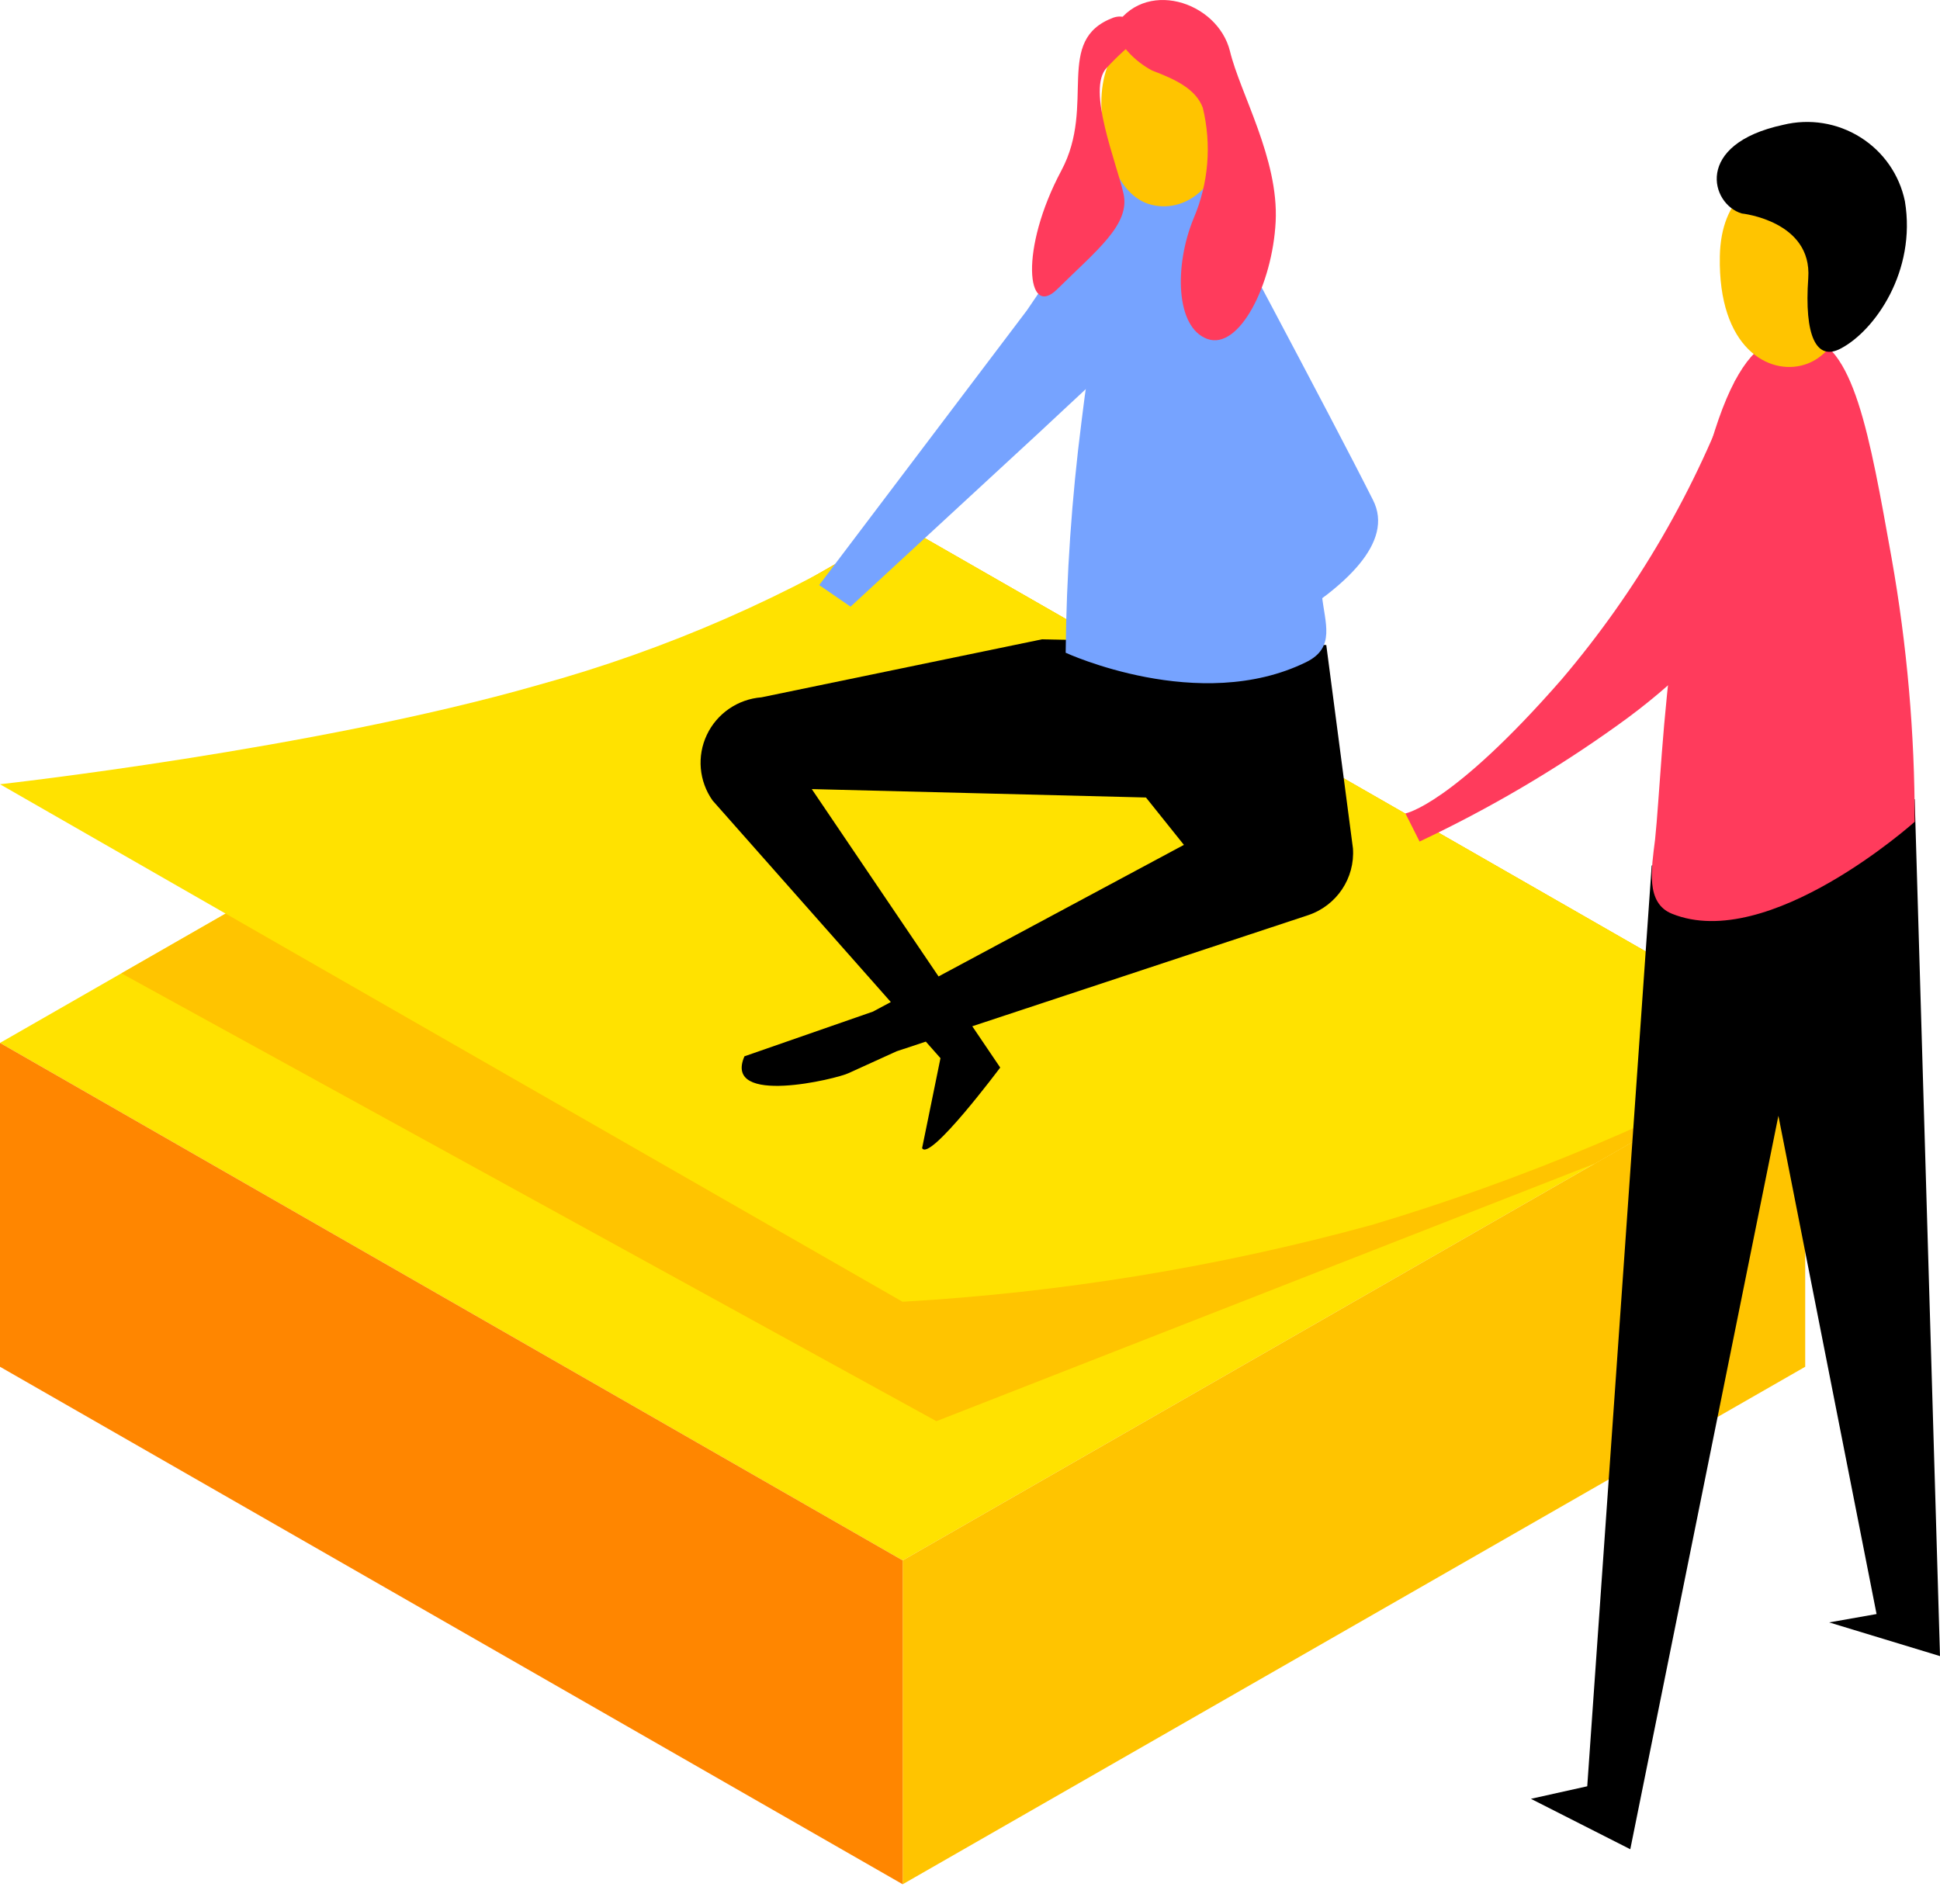
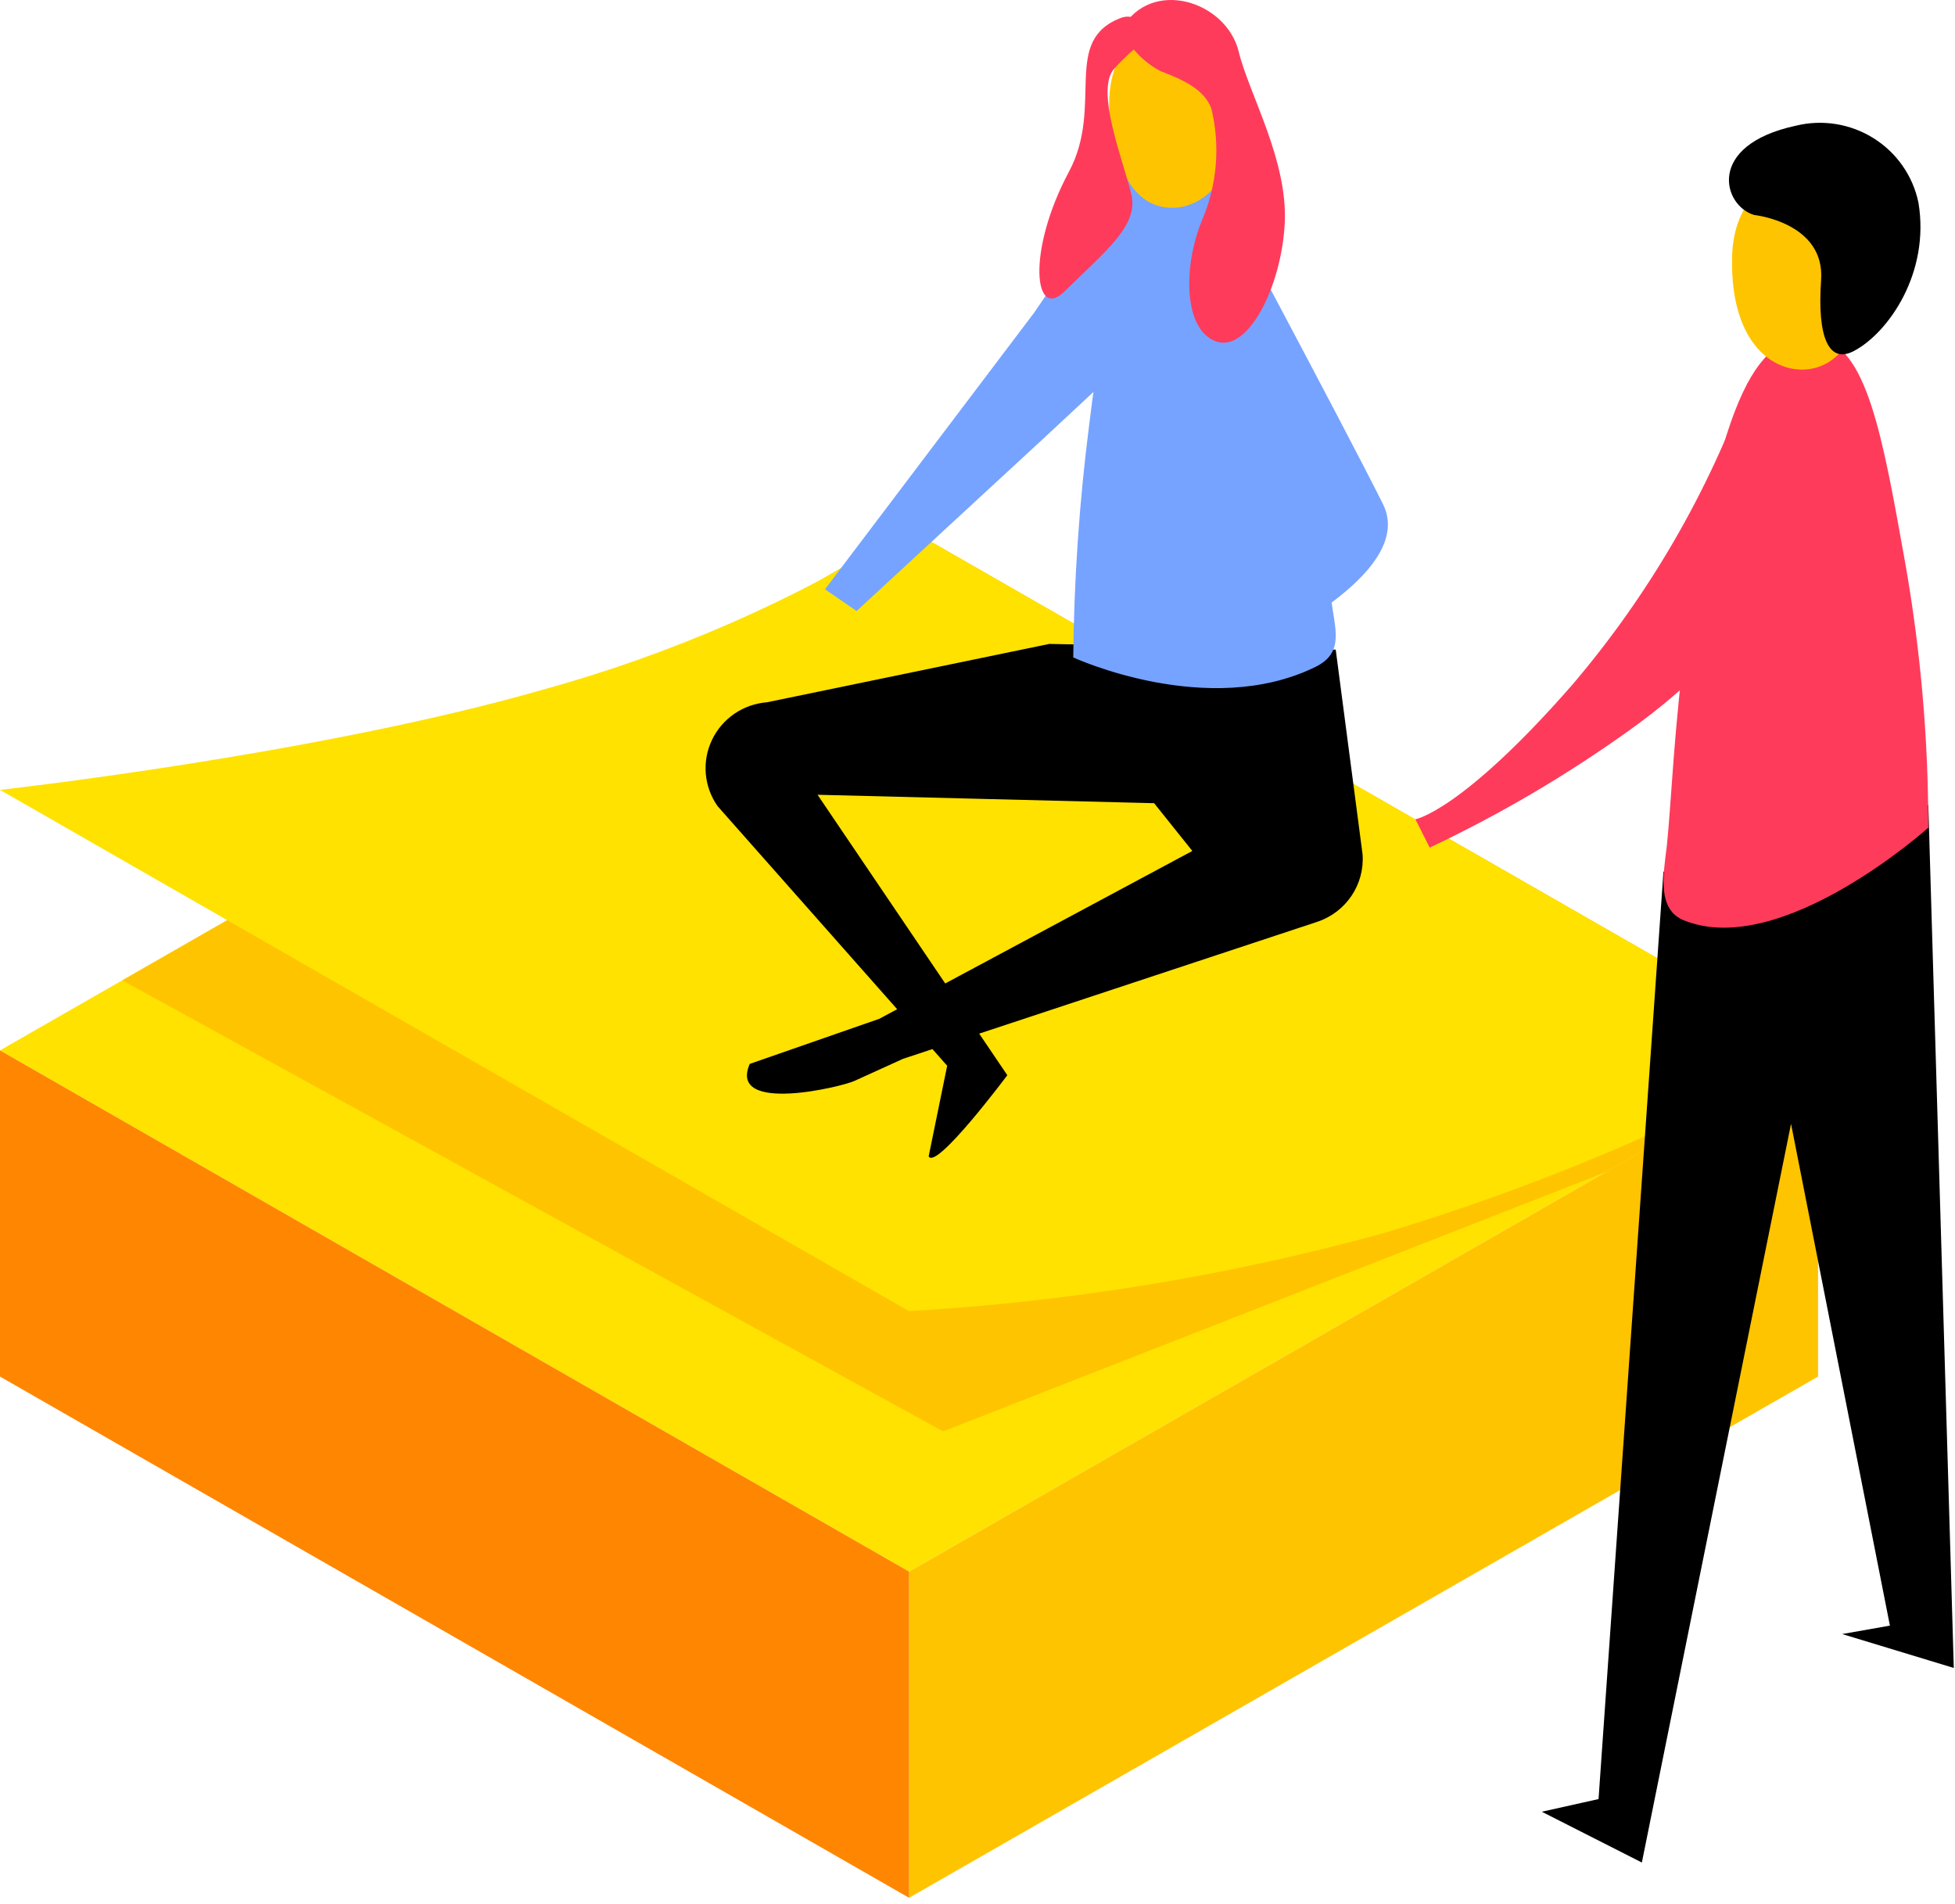
- <svg xmlns="http://www.w3.org/2000/svg" width="54" height="53" viewBox="0 0 54 53" fill="none">
-   <path d="M25.126 43.441L0 29.034L25.126 14.627L50.248 29.034L25.126 43.441Z" fill="#FFE200" />
-   <path d="M26.065 39.565L3.38 27.098L25.126 14.627L50.248 29.034L44.406 32.387L26.065 39.565Z" fill="#FFC400" />
-   <path d="M25.122 36.24L0 21.833C0 21.833 8.71 20.867 14.974 19.072C18.556 18.087 21.975 16.59 25.122 14.627L50.243 29.034C46.416 31.151 42.37 32.85 38.176 34.104C33.912 35.271 29.537 35.987 25.122 36.24Z" fill="#FFE200" />
-   <path d="M50.248 38.05L25.126 52.457V43.441L50.248 29.034V38.05Z" fill="#FFC400" />
-   <path d="M0 38.05L25.126 52.457V43.441L0 29.034V38.05Z" fill="#FF8600" />
-   <path d="M36.917 17.957L37.659 23.615C37.72 24.448 37.204 25.216 36.406 25.48L24.958 29.267L23.624 29.874C23.309 30.032 20.112 30.807 20.722 29.407L24.3 28.162L32.954 23.521L31.898 22.202L22.596 21.968L27.841 29.72C27.841 29.72 25.873 32.355 25.667 31.963L26.178 29.459L19.835 22.286C19.455 21.748 19.394 21.05 19.676 20.456C19.957 19.863 20.538 19.464 21.196 19.413L29 17.799L36.917 17.957Z" fill="black" />
-   <path d="M29.663 18.172C29.663 18.172 33.386 19.893 36.358 18.433C37.185 18.027 36.875 17.342 36.795 16.567C36.639 14.848 36.291 13.15 35.757 11.507C34.311 7.02 33.508 4.045 32.513 3.998C31.517 3.951 30.555 7.953 30.104 11.736C29.831 13.871 29.683 16.02 29.663 18.172H29.663Z" fill="#76A3FF" />
-   <path d="M31.132 4.894L28.582 8.643L22.802 16.288L23.675 16.889L28.883 12.081L31.977 9.198V4.749" fill="#76A3FF" />
-   <path d="M33.386 4.749C33.386 4.749 37.096 11.684 38.214 13.914C39.444 16.297 32.49 18.932 32.49 18.932L33.293 16.871L36.26 14.949L33.386 7.86V4.749Z" fill="#76A3FF" />
-   <path d="M34.278 2.715C34.278 -0.549 30.414 -0.018 30.668 3.154C30.757 4.282 31.137 5.392 31.954 5.672C32.912 5.994 34.278 5.276 34.278 2.715Z" fill="#FFC400" />
-   <path d="M30.991 0.827C31.217 1.312 31.596 1.711 32.071 1.965C32.728 2.212 33.287 2.482 33.48 3C33.73 4.03 33.64 5.113 33.221 6.088C32.686 7.394 32.719 9.115 33.606 9.436C34.494 9.758 35.419 7.921 35.508 6.172C35.597 4.423 34.517 2.594 34.236 1.424C33.888 0.025 31.817 -0.628 31 0.803" fill="#FF3B5C" />
-   <path d="M31.743 1.032C31.405 1.29 31.091 1.577 30.803 1.89C30.24 2.482 31.081 4.534 31.273 5.392C31.466 6.251 30.522 6.969 29.423 8.056C28.578 8.886 28.371 6.941 29.545 4.744C30.522 2.911 29.324 1.116 30.991 0.491C31.546 0.304 31.743 1.032 31.743 1.032Z" fill="#FF3B5C" />
-   <path d="M45.975 24.096L44.181 49.729L42.613 50.078L45.379 51.482L49.502 31.063L52.234 44.934L50.915 45.167L54 46.105L53.296 22.248L45.975 24.096Z" fill="black" />
-   <path d="M53.296 22.878C53.296 22.878 49.229 26.53 46.539 25.438C45.797 25.14 45.97 24.179 46.069 23.372C46.191 22.225 46.266 20.042 46.623 17.477C47.633 10.192 48.835 9.203 50.215 9.352C51.596 9.502 52.037 12.099 52.652 15.532C53.082 17.957 53.297 20.415 53.296 22.878Z" fill="#FF3B5C" />
-   <path d="M47.872 7.132C47.933 3.844 51.957 4.46 51.628 7.645C51.511 8.779 51.107 9.889 50.219 10.155C49.252 10.453 47.82 9.707 47.872 7.132Z" fill="#FFC400" />
-   <path d="M48.483 5.943C48.483 5.943 50.445 6.148 50.333 7.743C50.22 9.338 50.553 10.075 51.248 9.697C52.187 9.198 53.347 7.552 53.023 5.602C52.871 4.866 52.424 4.223 51.784 3.822C51.144 3.42 50.368 3.295 49.633 3.476C47.144 4.012 47.614 5.686 48.483 5.943Z" fill="black" />
-   <path d="M48.309 10.57C47.21 13.616 45.57 16.442 43.468 18.914C40.406 22.421 39.12 22.645 39.12 22.645L39.514 23.428C41.443 22.518 43.285 21.437 45.017 20.196C48.37 17.813 49.446 15.336 49.446 15.336L48.309 10.57Z" fill="#FF3B5C" />
+ <svg xmlns="http://www.w3.org/2000/svg" width="115" height="112" viewBox="0 0 115 112" fill="none">
+   <path d="M53.477 92.457L0 61.794L53.477 31.131L106.945 61.794L53.477 92.457Z" fill="#FFE200" />
+   <path d="M55.475 84.208L7.195 57.674L53.476 31.131L106.944 61.794L94.511 68.931L55.475 84.208Z" fill="#FFC400" />
+   <path d="M53.467 77.13L0 46.467C0 46.467 18.539 44.412 31.87 40.591C39.494 38.496 46.769 35.309 53.467 31.131L106.935 61.794C98.789 66.299 90.178 69.916 81.25 72.584C72.176 75.067 62.864 76.591 53.467 77.13Z" fill="#FFE200" />
+   <path d="M106.945 80.982L53.477 111.645V92.457L106.945 61.794V80.982Z" fill="#FFC400" />
+   <path d="M0 80.982L53.477 111.645V92.457L0 61.794V80.982Z" fill="#FF8600" />
+   <path d="M78.572 38.218L80.151 50.259C80.28 52.033 79.181 53.667 77.483 54.23L53.118 62.29L50.28 63.58C49.61 63.918 42.804 65.566 44.103 62.588L51.719 59.937L70.137 50.061L67.889 47.251L48.091 46.755L59.254 63.253C59.254 63.253 55.067 68.861 54.627 68.028L55.716 62.697L42.215 47.43C41.407 46.287 41.278 44.801 41.877 43.537C42.476 42.273 43.711 41.425 45.113 41.315L61.723 37.881L78.572 38.218Z" fill="black" />
+   <path d="M63.132 38.676C63.132 38.676 71.057 42.339 77.383 39.232C79.142 38.368 78.482 36.909 78.312 35.261C77.979 31.601 77.238 27.989 76.104 24.491C73.025 14.942 71.317 8.609 69.198 8.51C67.079 8.41 65.03 16.927 64.071 24.978C63.49 29.522 63.176 34.096 63.132 38.676H63.132Z" fill="#76A3FF" />
+   <path d="M66.259 10.415L60.832 18.396L48.529 34.666L50.388 35.946L61.472 25.712L68.058 19.577V10.107" fill="#76A3FF" />
+   <path d="M71.058 10.107C71.058 10.107 78.953 24.868 81.331 29.613C83.95 34.685 69.149 40.294 69.149 40.294L70.858 35.906L77.174 31.817L71.058 16.728V10.107Z" fill="#76A3FF" />
+   <path d="M72.956 5.779C72.956 -1.17 64.731 -0.038 65.271 6.712C65.461 9.114 66.27 11.476 68.009 12.072C70.048 12.757 72.956 11.228 72.956 5.779Z" fill="#FFC400" />
+   <path d="M65.959 1.76C66.441 2.793 67.247 3.643 68.257 4.182C69.656 4.708 70.846 5.283 71.255 6.385C71.789 8.577 71.596 10.882 70.706 12.957C69.566 15.736 69.636 19.399 71.525 20.084C73.414 20.769 75.383 16.858 75.573 13.135C75.763 9.413 73.464 5.522 72.864 3.03C72.125 0.052 67.717 -1.338 65.978 1.71" fill="#FF3B5C" />
+   <path d="M67.559 2.195C66.84 2.745 66.172 3.356 65.56 4.022C64.361 5.282 66.15 9.65 66.559 11.476C66.969 13.303 64.96 14.832 62.622 17.144C60.823 18.911 60.383 14.772 62.882 10.097C64.96 6.195 62.412 2.374 65.96 1.044C67.139 0.647 67.559 2.195 67.559 2.195Z" fill="#FF3B5C" />
+   <path d="M97.85 51.282L94.032 105.837L90.694 106.582L96.58 109.57L105.355 66.112L111.171 95.633L108.363 96.129L114.929 98.124L113.43 47.351L97.85 51.282Z" fill="black" />
+   <path d="M113.43 48.691C113.43 48.691 104.776 56.464 99.049 54.141C97.47 53.506 97.84 51.461 98.05 49.744C98.31 47.302 98.47 42.656 99.229 37.197C101.378 21.691 103.936 19.587 106.874 19.905C109.813 20.222 110.752 25.751 112.061 33.057C112.975 38.219 113.433 43.45 113.43 48.691Z" fill="#FF3B5C" />
+   <path d="M101.886 15.18C102.016 8.182 110.581 9.492 109.881 16.272C109.631 18.684 108.772 21.047 106.883 21.613C104.824 22.248 101.776 20.66 101.886 15.18Z" fill="#FFC400" />
+   <path d="M103.186 12.647C103.186 12.647 107.364 13.084 107.124 16.479C106.884 19.874 107.593 21.442 109.072 20.638C111.071 19.576 113.54 16.072 112.85 11.923C112.527 10.355 111.575 8.987 110.213 8.133C108.852 7.278 107.198 7.012 105.635 7.396C100.338 8.538 101.337 12.101 103.186 12.647Z" fill="black" />
+   <path d="M102.817 22.497C100.478 28.98 96.988 34.995 92.514 40.255C85.998 47.72 83.259 48.197 83.259 48.197L84.099 49.864C88.204 47.928 92.125 45.625 95.812 42.985C102.947 37.913 105.236 32.642 105.236 32.642L102.817 22.497Z" fill="#FF3B5C" />
</svg>
